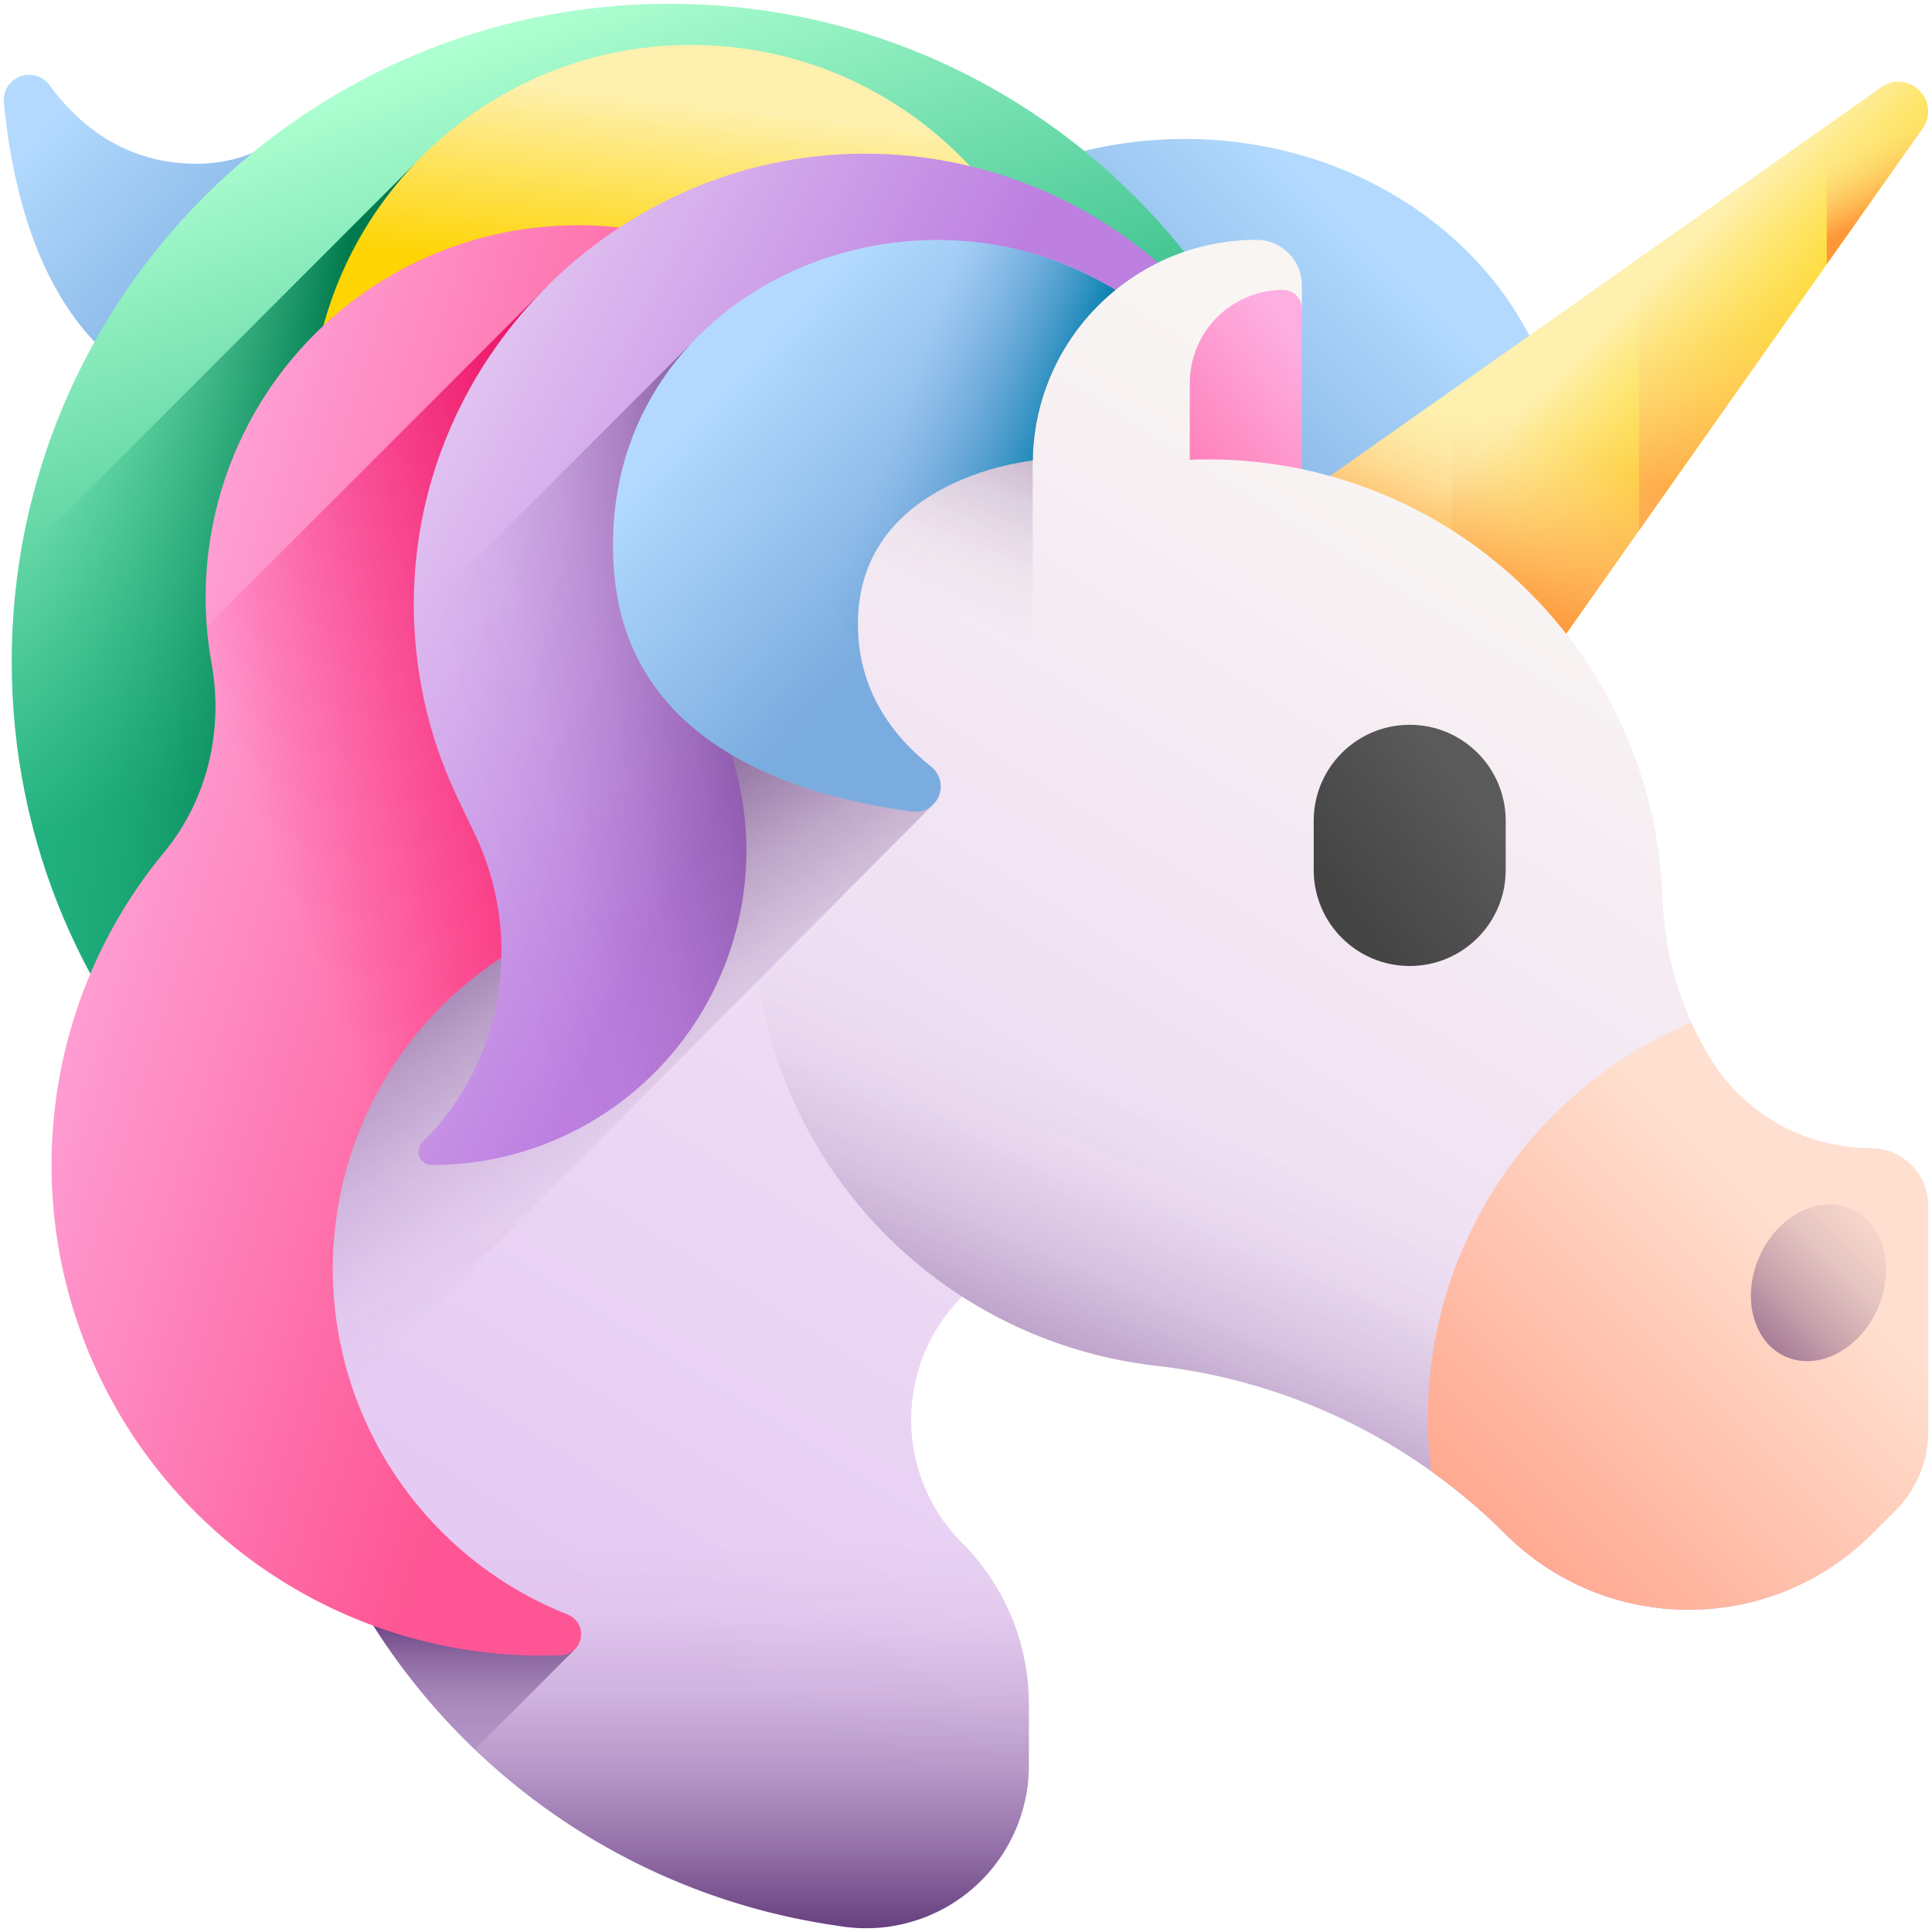
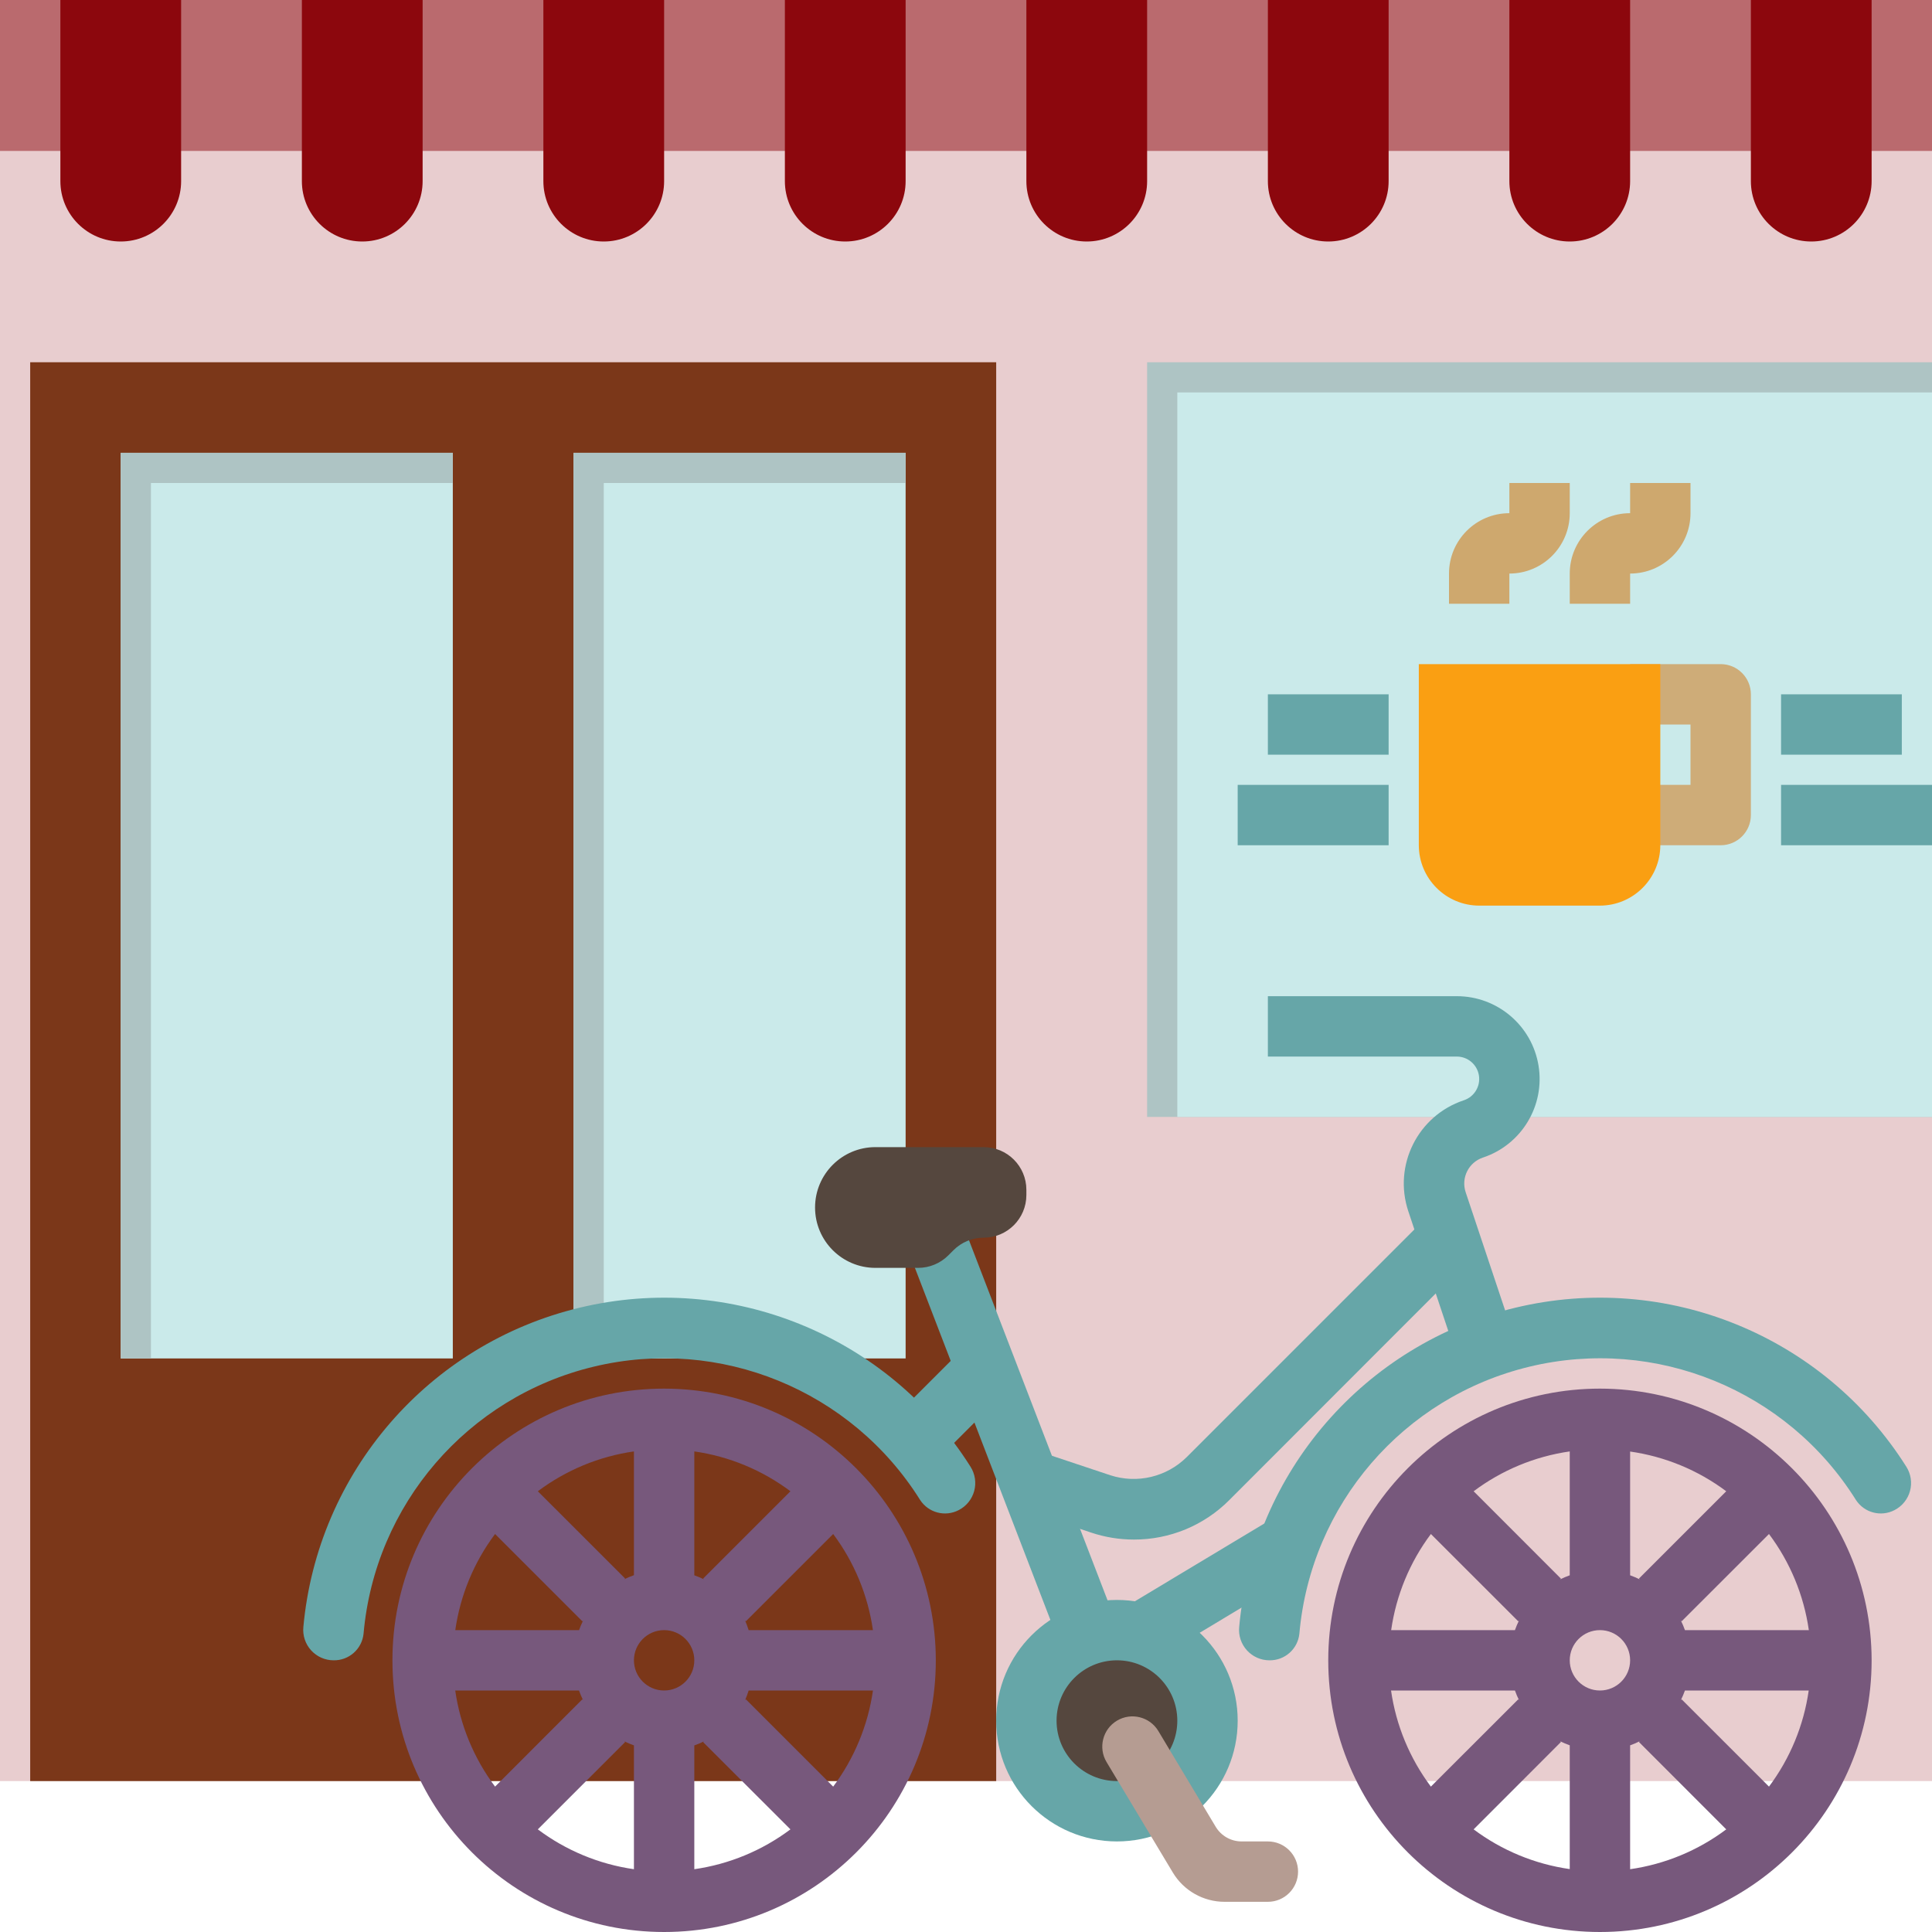
- <svg xmlns="http://www.w3.org/2000/svg" xmlns:xlink="http://www.w3.org/1999/xlink" version="1.1" width="512" height="512" x="0" y="0" viewBox="0 0 512 512" style="enable-background:new 0 0 512 512" xml:space="preserve" class="">
-   <g transform="matrix(-1,0,0,1,511.9974,0)">
-     <linearGradient id="a" x1="142.452" x2="205.452" y1="69.928" y2="133.928" gradientUnits="userSpaceOnUse">
-       <stop offset="0" stop-color="#b3dafe" />
-       <stop offset="1" stop-color="#7bacdf" />
-     </linearGradient>
-     <linearGradient xlink:href="#a" id="f" x1="478.181" x2="420.656" y1="9.755" y2="63.857" />
-     <linearGradient id="g" x1="393.932" x2="339.265" y1="13.129" y2="162.462" gradientUnits="userSpaceOnUse">
-       <stop offset="0" stop-color="#aeffd1" />
-       <stop offset="1" stop-color="#22b27f" />
-     </linearGradient>
-     <linearGradient id="h" x1="505.823" x2="434.489" y1="177.257" y2="185.924" gradientUnits="userSpaceOnUse">
-       <stop offset="0" stop-color="#22b27f" stop-opacity="0" />
-       <stop offset="1" stop-color="#017b4e" />
-     </linearGradient>
-     <linearGradient id="b" x1="318.891" x2="324.61" y1="28.5" y2="77.109" gradientUnits="userSpaceOnUse">
-       <stop offset="0" stop-color="#fef0ae" />
-       <stop offset="1" stop-color="#fed402" />
-     </linearGradient>
-     <linearGradient xlink:href="#b" id="i" x1="88.656" x2="58.656" y1="88.418" y2="118.418" />
-     <linearGradient id="c" x1="68.408" x2="55.741" y1="93.259" y2="155.592" gradientUnits="userSpaceOnUse">
-       <stop offset="0" stop-color="#fef0ae" stop-opacity="0" />
-       <stop offset="1" stop-color="#fe9738" />
-     </linearGradient>
-     <linearGradient xlink:href="#c" id="j" x1="44.687" x2="27.687" y1="62.727" y2="131.727" />
-     <linearGradient xlink:href="#c" id="k" x1="20.702" x2="11.202" y1="36.071" y2="55.571" />
-     <linearGradient xlink:href="#c" id="l" x1="112.097" x2="130.597" y1="112.334" y2="155.334" />
-     <linearGradient id="m" x1="100.464" x2="297.599" y1="145.507" y2="459.829" gradientUnits="userSpaceOnUse">
-       <stop offset="0" stop-color="#f9f5f3" />
-       <stop offset="1" stop-color="#e5caf3" />
-     </linearGradient>
-     <linearGradient id="d" x1="337.643" x2="337.643" y1="409.93" y2="515.996" gradientUnits="userSpaceOnUse">
-       <stop offset="0" stop-color="#5b3374" stop-opacity="0" />
-       <stop offset=".173" stop-color="#5b3374" stop-opacity=".039" />
-       <stop offset=".363" stop-color="#5b3374" stop-opacity=".152" />
-       <stop offset=".56" stop-color="#5b3374" stop-opacity=".341" />
-       <stop offset=".763" stop-color="#5b3374" stop-opacity=".605" />
-       <stop offset=".968" stop-color="#5b3374" stop-opacity=".942" />
-       <stop offset="1" stop-color="#5b3374" />
-     </linearGradient>
-     <linearGradient xlink:href="#d" id="n" x1="386.859" x2="386.859" y1="479.25" y2="426.462" />
-     <linearGradient xlink:href="#d" id="o" x1="160.68" x2="208.68" y1="311.721" y2="429.721" />
-     <linearGradient id="p" x1="35.553" x2="116.855" y1="328.447" y2="409.749" gradientUnits="userSpaceOnUse">
-       <stop offset="0" stop-color="#ffdfcf" />
-       <stop offset="1" stop-color="#ffa78f" />
-     </linearGradient>
-     <linearGradient xlink:href="#d" id="q" x1="4.133" x2="61.769" y1="313.905" y2="371.54" gradientTransform="rotate(24.03 30.148 340.073)" />
-     <linearGradient id="r" x1="121.819" x2="157.14" y1="211.824" y2="237.824" gradientUnits="userSpaceOnUse">
-       <stop offset="0" stop-color="#5a5a5a" />
-       <stop offset="1" stop-color="#444" />
-     </linearGradient>
-     <linearGradient id="e" x1="165.95" x2="228.45" y1="93.909" y2="145.909" gradientUnits="userSpaceOnUse">
-       <stop offset="0" stop-color="#feaee1" />
-       <stop offset="1" stop-color="#fe5694" />
-     </linearGradient>
-     <linearGradient xlink:href="#d" id="s" x1="289.551" x2="253.551" y1="149.766" y2="65.1" />
-     <linearGradient xlink:href="#d" id="t" x1="336.614" x2="397.281" y1="320.257" y2="217.59" />
-     <linearGradient xlink:href="#e" id="u" x1="506.528" x2="351.528" y1="205.766" y2="253.766" />
-     <linearGradient id="v" x1="419.302" x2="297.302" y1="278.419" y2="231.085" gradientUnits="userSpaceOnUse">
-       <stop offset="0" stop-color="#fe0364" stop-opacity="0" />
-       <stop offset="1" stop-color="#e30256" />
-     </linearGradient>
-     <linearGradient id="w" x1="416.356" x2="305.856" y1="127.304" y2="185.304" gradientUnits="userSpaceOnUse">
-       <stop offset="0" stop-color="#e5caf3" />
-       <stop offset="1" stop-color="#bd80e1" />
-     </linearGradient>
-     <linearGradient xlink:href="#d" id="x" x1="384.585" x2="284.585" y1="206.064" y2="182.564" />
-     <linearGradient xlink:href="#a" id="y" x1="314.164" x2="258.433" y1="95.598" y2="148.011" />
-     <linearGradient id="z" x1="275.504" x2="235.004" y1="112.76" y2="127.76" gradientUnits="userSpaceOnUse">
-       <stop offset="0" stop-color="#7bacdf" stop-opacity="0" />
-       <stop offset="1" stop-color="#0681af" />
-     </linearGradient>
-     <g data-name="3 Unicorn">
-       <ellipse cx="198.017" cy="126.376" fill="url(#a)" rx="100.489" ry="89.549" data-original="url(#a)" />
-       <path fill="url(#f)" d="M498.914 22.534c-7.66 10.453-19.47 20.177-37.056 20.823-13.265.487-22.716-4.572-29.417-11.444h-72.678c4.415 44.03 40.031 82.883 91.312 76.423a66.24 66.24 0 0 0 10.646-2.222c36.116-10.806 46.542-50.374 49.245-78.944a6.7 6.7 0 0 0-12.052-4.636z" data-original="url(#f)" />
-       <circle cx="334.55" cy="175.342" r="174.342" fill="url(#g)" data-original="url(#g)" />
-       <path fill="url(#h)" d="M402.33 336.017a174.563 174.563 0 0 0 104.436-187.935L402.33 43.646z" data-original="url(#h)" class="" />
-       <circle cx="328.823" cy="112.919" r="101.011" fill="url(#b)" data-original="url(#b)" />
-       <path fill="url(#i)" d="M2.509 34.053 122.57 204.224l61.042-61.042L13.441 23.12c-7.197-5.078-16.01 3.735-10.932 10.933z" data-original="url(#i)" />
-       <path fill="url(#c)" d="M127.333 103.475 13.441 23.12c-7.2-5.078-16.01 3.735-10.932 10.933L122.57 204.224l4.763-4.763z" data-original="url(#c)" />
-       <path fill="url(#j)" d="M77.611 68.394 13.441 23.12c-7.2-5.078-16.01 3.735-10.932 10.933L77.611 140.5z" data-original="url(#j)" />
-       <path fill="url(#k)" d="M27.888 33.313 13.441 23.12c-7.2-5.078-16.01 3.735-10.932 10.933l25.379 35.971z" data-original="url(#k)" />
-       <path fill="url(#l)" d="M77.611 68.394 47.782 98.222l74.788 106.002 61.042-61.042z" data-original="url(#l)" />
-       <path fill="url(#m)" d="M410.911 239.69 391.12 210c-34.459-51.7-91.061-84.614-152.808-87.963A59.324 59.324 0 0 0 179 63.554a12 12 0 0 0-12 12v6.266l4 19.85-4 22.648a120.5 120.5 0 0 0-95.584 113.654 87.414 87.414 0 0 1-12.545 42.361 49.771 49.771 0 0 1-42.537 23.93A15.333 15.333 0 0 0 1 319.6v59.741a29.593 29.593 0 0 0 8.669 20.928l6.179 6.179A68.8 68.8 0 0 0 64.5 426.6a68.806 68.806 0 0 0 48.653-20.153 155.392 155.392 0 0 1 92.368-44.486 120 120 0 0 0 51.493-18.347 46.175 46.175 0 0 1 0 65.3 60.369 60.369 0 0 0-17.681 42.686v16.321a43.128 43.128 0 0 0 49.37 42.626q2.06-.3 4.084-.618c85.035-13.467 147.546-86.951 147.546-173.046a175.246 175.246 0 0 0-29.422-97.193z" data-original="url(#m)" />
-       <path fill="url(#d)" d="M270.532 375.93a46.028 46.028 0 0 1-13.518 32.985 60.369 60.369 0 0 0-17.681 42.685v16.321a43.128 43.128 0 0 0 49.37 42.626q2.06-.3 4.084-.618a175.058 175.058 0 0 0 143.165-134z" data-original="url(#d)" />
-       <path fill="url(#n)" d="M413.822 429.624h-46.2l-7.728 7.727 26.281 26.282a175.916 175.916 0 0 0 27.647-34.009z" data-original="url(#n)" />
-       <path fill="url(#o)" d="M312.333 242.24a120.443 120.443 0 0 1-106.81 119.72 155.287 155.287 0 0 0-68.84 25.19 154 154 0 0 0-23.53 19.29 68.793 68.793 0 0 1-97.31 0l-6.17-6.17A29.561 29.561 0 0 1 1 379.34V319.6a15.33 15.33 0 0 1 15.33-15.34 49.754 49.754 0 0 0 24.4-6.39c1-.56 1.98-1.16 2.93-1.78a49.821 49.821 0 0 0 15.21-15.76 87.381 87.381 0 0 0 12.54-42.36 120.474 120.474 0 0 1 114.65-116.09c.88-.05 1.76-.08 2.63-.1 1.04-.03 2.07-.04 3.1-.04h.05a120.5 120.5 0 0 1 120.493 120.5z" data-original="url(#o)" />
-       <path fill="url(#p)" d="M63.786 270.962a85.7 85.7 0 0 1-4.913 9.368 49.821 49.821 0 0 1-15.21 15.76c-.95.62-1.93 1.22-2.93 1.78a49.754 49.754 0 0 1-24.4 6.39A15.33 15.33 0 0 0 1 319.6v59.74a29.561 29.561 0 0 0 8.67 20.93l6.17 6.17a68.792 68.792 0 0 0 97.31 0 154.182 154.182 0 0 1 19.615-16.583 114.938 114.938 0 0 0 .85-13.927 113.8 113.8 0 0 0-69.829-104.968z" data-original="url(#p)" />
-       <ellipse cx="30.14" cy="339.911" fill="url(#q)" rx="17.118" ry="21.446" transform="rotate(-24.03 30.16 340.071)" data-original="url(#q)" />
-       <path fill="url(#r)" d="M138.411 256a25.439 25.439 0 0 1-25.439-25.44v-13.046a25.439 25.439 0 0 1 25.439-25.439 25.44 25.44 0 0 1 25.44 25.439v13.046a25.44 25.44 0 0 1-25.44 25.44z" data-original="url(#r)" />
-       <path fill="url(#e)" d="M196.693 101.53v20.32c-1.61-.08-3.22-.11-4.85-.11h-.05c-1.03 0-2.06.01-3.1.04-.87.02-1.75.05-2.63.1A121.356 121.356 0 0 0 167 124.32v-42.5a4.985 4.985 0 0 1 4.99-4.99 24.719 24.719 0 0 1 24.7 24.7z" data-original="url(#e)" />
-       <path fill="url(#s)" d="M387.142 204.273c-34.742-48.391-89.4-79.014-148.83-82.237v82.237z" data-original="url(#s)" />
-       <path fill="url(#t)" d="M391.12 210a199.407 199.407 0 0 0-62.72-60.053l-63.49 63.49 169.127 170.109a175.423 175.423 0 0 0 6.3-46.662 175.246 175.246 0 0 0-29.422-97.194z" data-original="url(#t)" />
-       <path fill="url(#u)" d="M468.553 225.922c-11.509-13.916-15.839-32.334-12.627-50.1A98.582 98.582 0 0 0 359.01 59.69a98.023 98.023 0 0 0-27.46 3.89c33.04 21.19 55.36 58.14 55.59 99.82a119.379 119.379 0 0 1-11.04 50.86c-1.18 2.54-2.97 6.29-4.94 10.35a72.985 72.985 0 0 0-6.53 21.35 97.308 97.308 0 0 1 15.43 8.45 98.5 98.5 0 0 1-18.536 173.478 5.585 5.585 0 0 0 1.816 10.778q3.419.129 6.881.081a130.022 130.022 0 0 0 98.332-212.825z" data-original="url(#u)" />
-       <path fill="url(#v)" d="M455.926 175.818a98.674 98.674 0 0 0 1.246-9.773L366.9 75.77h-19.427c24.087 21.768 39.476 53.068 39.667 87.63a119.379 119.379 0 0 1-11.04 50.86c-1.18 2.54-2.97 6.29-4.94 10.35a72.985 72.985 0 0 0-6.53 21.35 97.308 97.308 0 0 1 15.43 8.45 98.5 98.5 0 0 1-18.536 173.478 5.585 5.585 0 0 0 1.816 10.778q3.419.129 6.881.081a130.022 130.022 0 0 0 98.332-212.825c-11.509-13.916-15.839-32.334-12.627-50.104z" data-original="url(#v)" class="" />
-       <path fill="url(#w)" d="M399.512 302.151c-21.358-21.438-26.342-54.294-13.164-81.536 1.967-4.066 3.761-7.811 4.942-10.355a118.769 118.769 0 0 0 11.038-50.86c-.362-65.953-56.037-120.069-121.976-118.65a118.833 118.833 0 0 0-75.232 28.86 59.1 59.1 0 0 1 17.25 12.81 91.079 91.079 0 0 1 101.68 103.731 83.312 83.312 0 0 0 73.465 122.6h.089a3.542 3.542 0 0 0 2.425-6.082c-.173-.169-.346-.346-.517-.518z" data-original="url(#w)" />
-       <path fill="url(#x)" d="M314.206 225.439a83.309 83.309 0 0 0 83.309 83.309h.089a3.542 3.542 0 0 0 2.425-6.082c-.174-.171-.346-.343-.518-.515-21.357-21.438-26.341-54.294-13.163-81.536 1.967-4.066 3.761-7.811 4.942-10.355a118.579 118.579 0 0 0 10.95-45.817l-73.417-73.417-15.723 36.607a90.275 90.275 0 0 1 11.94 45.067 91.78 91.78 0 0 1-.99 13.451 82.88 82.88 0 0 0-9.844 39.288z" data-original="url(#x)" class="" />
-       <path fill="url(#y)" d="M349.19 152.237a66.355 66.355 0 0 1-1.83 10.72c-9.473 36.488-48.633 48.359-77.084 52.109a6.7 6.7 0 0 1-5.075-11.874c10.164-8.039 19.449-20.2 19.449-37.8 0-37.67-43.49-43.04-46.21-43.34a.57.57 0 0 0-.13-.01 59.254 59.254 0 0 0-21.91-45.21c57.267-35.159 139.22 3.015 132.79 75.405z" data-original="url(#y)" />
-       <path fill="url(#z)" d="M309.5 114.894a70.954 70.954 0 0 0-17.638-46.9A91.266 91.266 0 0 0 216.4 76.83a59.254 59.254 0 0 1 21.91 45.21.57.57 0 0 1 .13.01c2.72.3 46.21 5.67 46.21 43.34 0 1.257-.06 2.478-.151 3.68a71.074 71.074 0 0 0 25.001-54.176z" data-original="url(#z)" />
+ <svg xmlns="http://www.w3.org/2000/svg" version="1.1" width="512" height="512" x="0" y="0" viewBox="0 0 64 64" style="enable-background:new 0 0 512 512" xml:space="preserve" class="">
+   <g>
+     <g data-name="20-cafe">
+       <path fill="#e8cdcf" d="M0 4h64v55H0z" data-original="#e8cdcf" />
+       <circle cx="37" cy="57" r="3" fill="#55473e" data-original="#55473e" />
+       <path fill="#7b3719" d="M33 59H1V12h32z" data-original="#7b3719" class="" />
+       <path fill="#aec4c4" d="M38 12h26v25H38z" data-original="#aec4c4" class="" />
+       <path fill="#caeaea" d="M39 13h25v24H39z" data-original="#caeaea" class="" />
+       <path fill="#ba6a6e" d="M0 0h64v5H0z" data-original="#ba6a6e" />
+       <g fill="#8c070d">
+         <path d="M10 0h4v6a2 2 0 0 1-2 2 2 2 0 0 1-2-2V0zM2 0h4v6a2 2 0 0 1-2 2 2 2 0 0 1-2-2V0zM18 0h4v6a2 2 0 0 1-2 2 2 2 0 0 1-2-2V0zM26 0h4v6a2 2 0 0 1-2 2 2 2 0 0 1-2-2V0zM34 0h4v6a2 2 0 0 1-2 2 2 2 0 0 1-2-2V0zM42 0h4v6a2 2 0 0 1-2 2 2 2 0 0 1-2-2V0zM50 0h4v6a2 2 0 0 1-2 2 2 2 0 0 1-2-2V0zM58 0h4v6a2 2 0 0 1-2 2 2 2 0 0 1-2-2V0z" fill="#8c070d" data-original="#8c070d" />
+       </g>
+       <path fill="#caeaea" d="M4 15h11v30H4z" data-original="#caeaea" class="" />
+       <path fill="#aec4c4" d="M5 16h10v-1H4v30h1z" data-original="#aec4c4" class="" />
+       <path fill="#caeaea" d="M19 15h11v30H19z" data-original="#caeaea" class="" />
+       <path fill="#cea86e" d="M50 20h-2v-1a2 2 0 0 1 2-2v-1h2v1a2 2 0 0 1-2 2zM54 20h-2v-1a2 2 0 0 1 2-2v-1h2v1a2 2 0 0 1-2 2z" data-original="#cea86e" />
+       <path fill="#ceac78" d="M57 28h-4v-2h3v-2h-2v-2h3a1 1 0 0 1 1 1v4a1 1 0 0 1-1 1z" data-original="#ceac78" />
+       <path fill="#66a6a8" d="M42 23h4v2h-4zM41 26h5v2h-5zM59 23h4v2h-4zM59 26h5v2h-5z" data-original="#66a6a8" />
+       <path fill="#77587c" d="M22 46a9 9 0 1 0 9 9 9.01 9.01 0 0 0-9-9zm6.917 8H24.8a3.2 3.2 0 0 0-.118-.319l.026.026 2.892-2.891A6.973 6.973 0 0 1 28.917 54zM23 48.08a6.947 6.947 0 0 1 3.184 1.32l-2.891 2.891.026.026a2.99 2.99 0 0 0-.319-.133zm-2 0v4.1a2.99 2.99 0 0 0-.319.135l.026-.026-2.891-2.889A6.947 6.947 0 0 1 21 48.08zm-4.6 2.736 2.891 2.891.026-.026a2.99 2.99 0 0 0-.135.319h-4.1a6.947 6.947 0 0 1 1.318-3.184zM15.08 56h4.1a2.99 2.99 0 0 0 .135.319l-.026-.026-2.889 2.891A6.947 6.947 0 0 1 15.08 56zM21 61.92a6.947 6.947 0 0 1-3.184-1.32l2.891-2.891-.026-.026a2.99 2.99 0 0 0 .319.135zM22 56a1 1 0 1 1 1-1 1 1 0 0 1-1 1zm1 5.92v-4.1a2.99 2.99 0 0 0 .319-.135l-.026.026 2.891 2.889A6.947 6.947 0 0 1 23 61.92zm4.6-2.736-2.891-2.891-.026.026A3.2 3.2 0 0 0 24.8 56h4.118a6.973 6.973 0 0 1-1.318 3.184z" data-original="#77587c" />
+       <path fill="#66a6a8" d="M42.049 55a1.007 1.007 0 0 1-1-1.1 12 12 0 0 1 22.1-5.314 1.008 1.008 0 0 1-.388 1.437.983.983 0 0 1-1.281-.335 10 10 0 0 0-18.437 4.434.982.982 0 0 1-.994.878z" data-original="#66a6a8" />
+       <path fill="#77587c" d="M53 46a9 9 0 1 0 9 9 9.01 9.01 0 0 0-9-9zm1.319 6.319a2.99 2.99 0 0 0-.319-.135v-4.1a6.947 6.947 0 0 1 3.184 1.316l-2.891 2.891zM53 56a1 1 0 1 1 1-1 1 1 0 0 1-1 1zm-1-3.816a2.99 2.99 0 0 0-.319.135l.026-.026-2.891-2.893A6.947 6.947 0 0 1 52 48.08zm-1.707 1.523.026-.026a2.99 2.99 0 0 0-.135.319h-4.1a6.947 6.947 0 0 1 1.316-3.184zM50.184 56a2.99 2.99 0 0 0 .135.319l-.026-.026-2.893 2.891A6.947 6.947 0 0 1 46.08 56zm1.523 1.707-.026-.026a2.99 2.99 0 0 0 .319.135v4.1a6.947 6.947 0 0 1-3.184-1.316zm2.293.109a2.99 2.99 0 0 0 .319-.135l-.026.026 2.891 2.893A6.947 6.947 0 0 1 54 61.92zm1.707-1.523-.026.026a2.99 2.99 0 0 0 .135-.319h4.1a6.947 6.947 0 0 1-1.316 3.184zM55.816 54a2.99 2.99 0 0 0-.135-.319l.026.026 2.893-2.891A6.947 6.947 0 0 1 59.92 54z" data-original="#77587c" />
+       <path fill="#66a6a8" d="M37 61a4 4 0 1 1 4-4 4 4 0 0 1-4 4zm0-6a2 2 0 1 0 2 2 2 2 0 0 0-2-2z" data-original="#66a6a8" />
+       <path fill="#b59c92" d="M42 63h-1.434a2 2 0 0 1-1.715-.971l-2.194-3.657A1 1 0 0 1 37 57a1 1 0 0 1 1.372.343l1.9 3.172a1 1 0 0 0 .858.485H42a1 1 0 0 1 1 1 1 1 0 0 1-1 1z" data-original="#b59c92" />
+       <path fill="#66a6a8" d="m30.056 41.345 1.867-.719 5 12.995-1.867.718z" data-original="#66a6a8" />
+       <path fill="#66a6a8" d="m29.285 47.29 3-3 1.414 1.415-3 3zM37.489 53.108l4.997-3.003 1.03 1.714-4.997 3.003zM48.052 44.316l-1.4-4.192a2.906 2.906 0 0 1 1.837-3.675.743.743 0 0 0-.232-1.449H42v-2h6.257a2.743 2.743 0 0 1 .867 5.346.907.907 0 0 0-.573 1.145l1.4 4.193z" data-original="#66a6a8" />
+       <path fill="#66a6a8" d="M37.562 51a4.464 4.464 0 0 1-1.411-.229l-2.467-.823.632-1.9 2.466.822a2.5 2.5 0 0 0 2.528-.6l7.983-7.983 1.414 1.414-7.983 7.989A4.441 4.441 0 0 1 37.562 51z" data-original="#66a6a8" />
+       <path fill="#aec4c4" d="M20 16h10v-1H19v30h1z" data-original="#aec4c4" class="" />
+       <path fill="#66a6a8" d="M11.049 55a1.007 1.007 0 0 1-1-1.1 12 12 0 0 1 22.1-5.314 1.008 1.008 0 0 1-.388 1.437.983.983 0 0 1-1.281-.335 10 10 0 0 0-18.437 4.434.982.982 0 0 1-.994.878z" data-original="#66a6a8" />
+       <path fill="#55473e" d="M27 40a2 2 0 0 1 2-2h3.586A1.414 1.414 0 0 1 34 39.414v.172A1.414 1.414 0 0 1 32.586 41a1.415 1.415 0 0 0-1 .414l-.172.172a1.415 1.415 0 0 1-1 .414H29a2 2 0 0 1-2-2z" data-original="#55473e" />
+       <path fill="#fa9f12" d="M47 22h8v5.995A2.005 2.005 0 0 1 52.995 30h-3.99A2.005 2.005 0 0 1 47 27.995V22z" data-original="#fa9f12" />
    </g>
  </g>
</svg>
